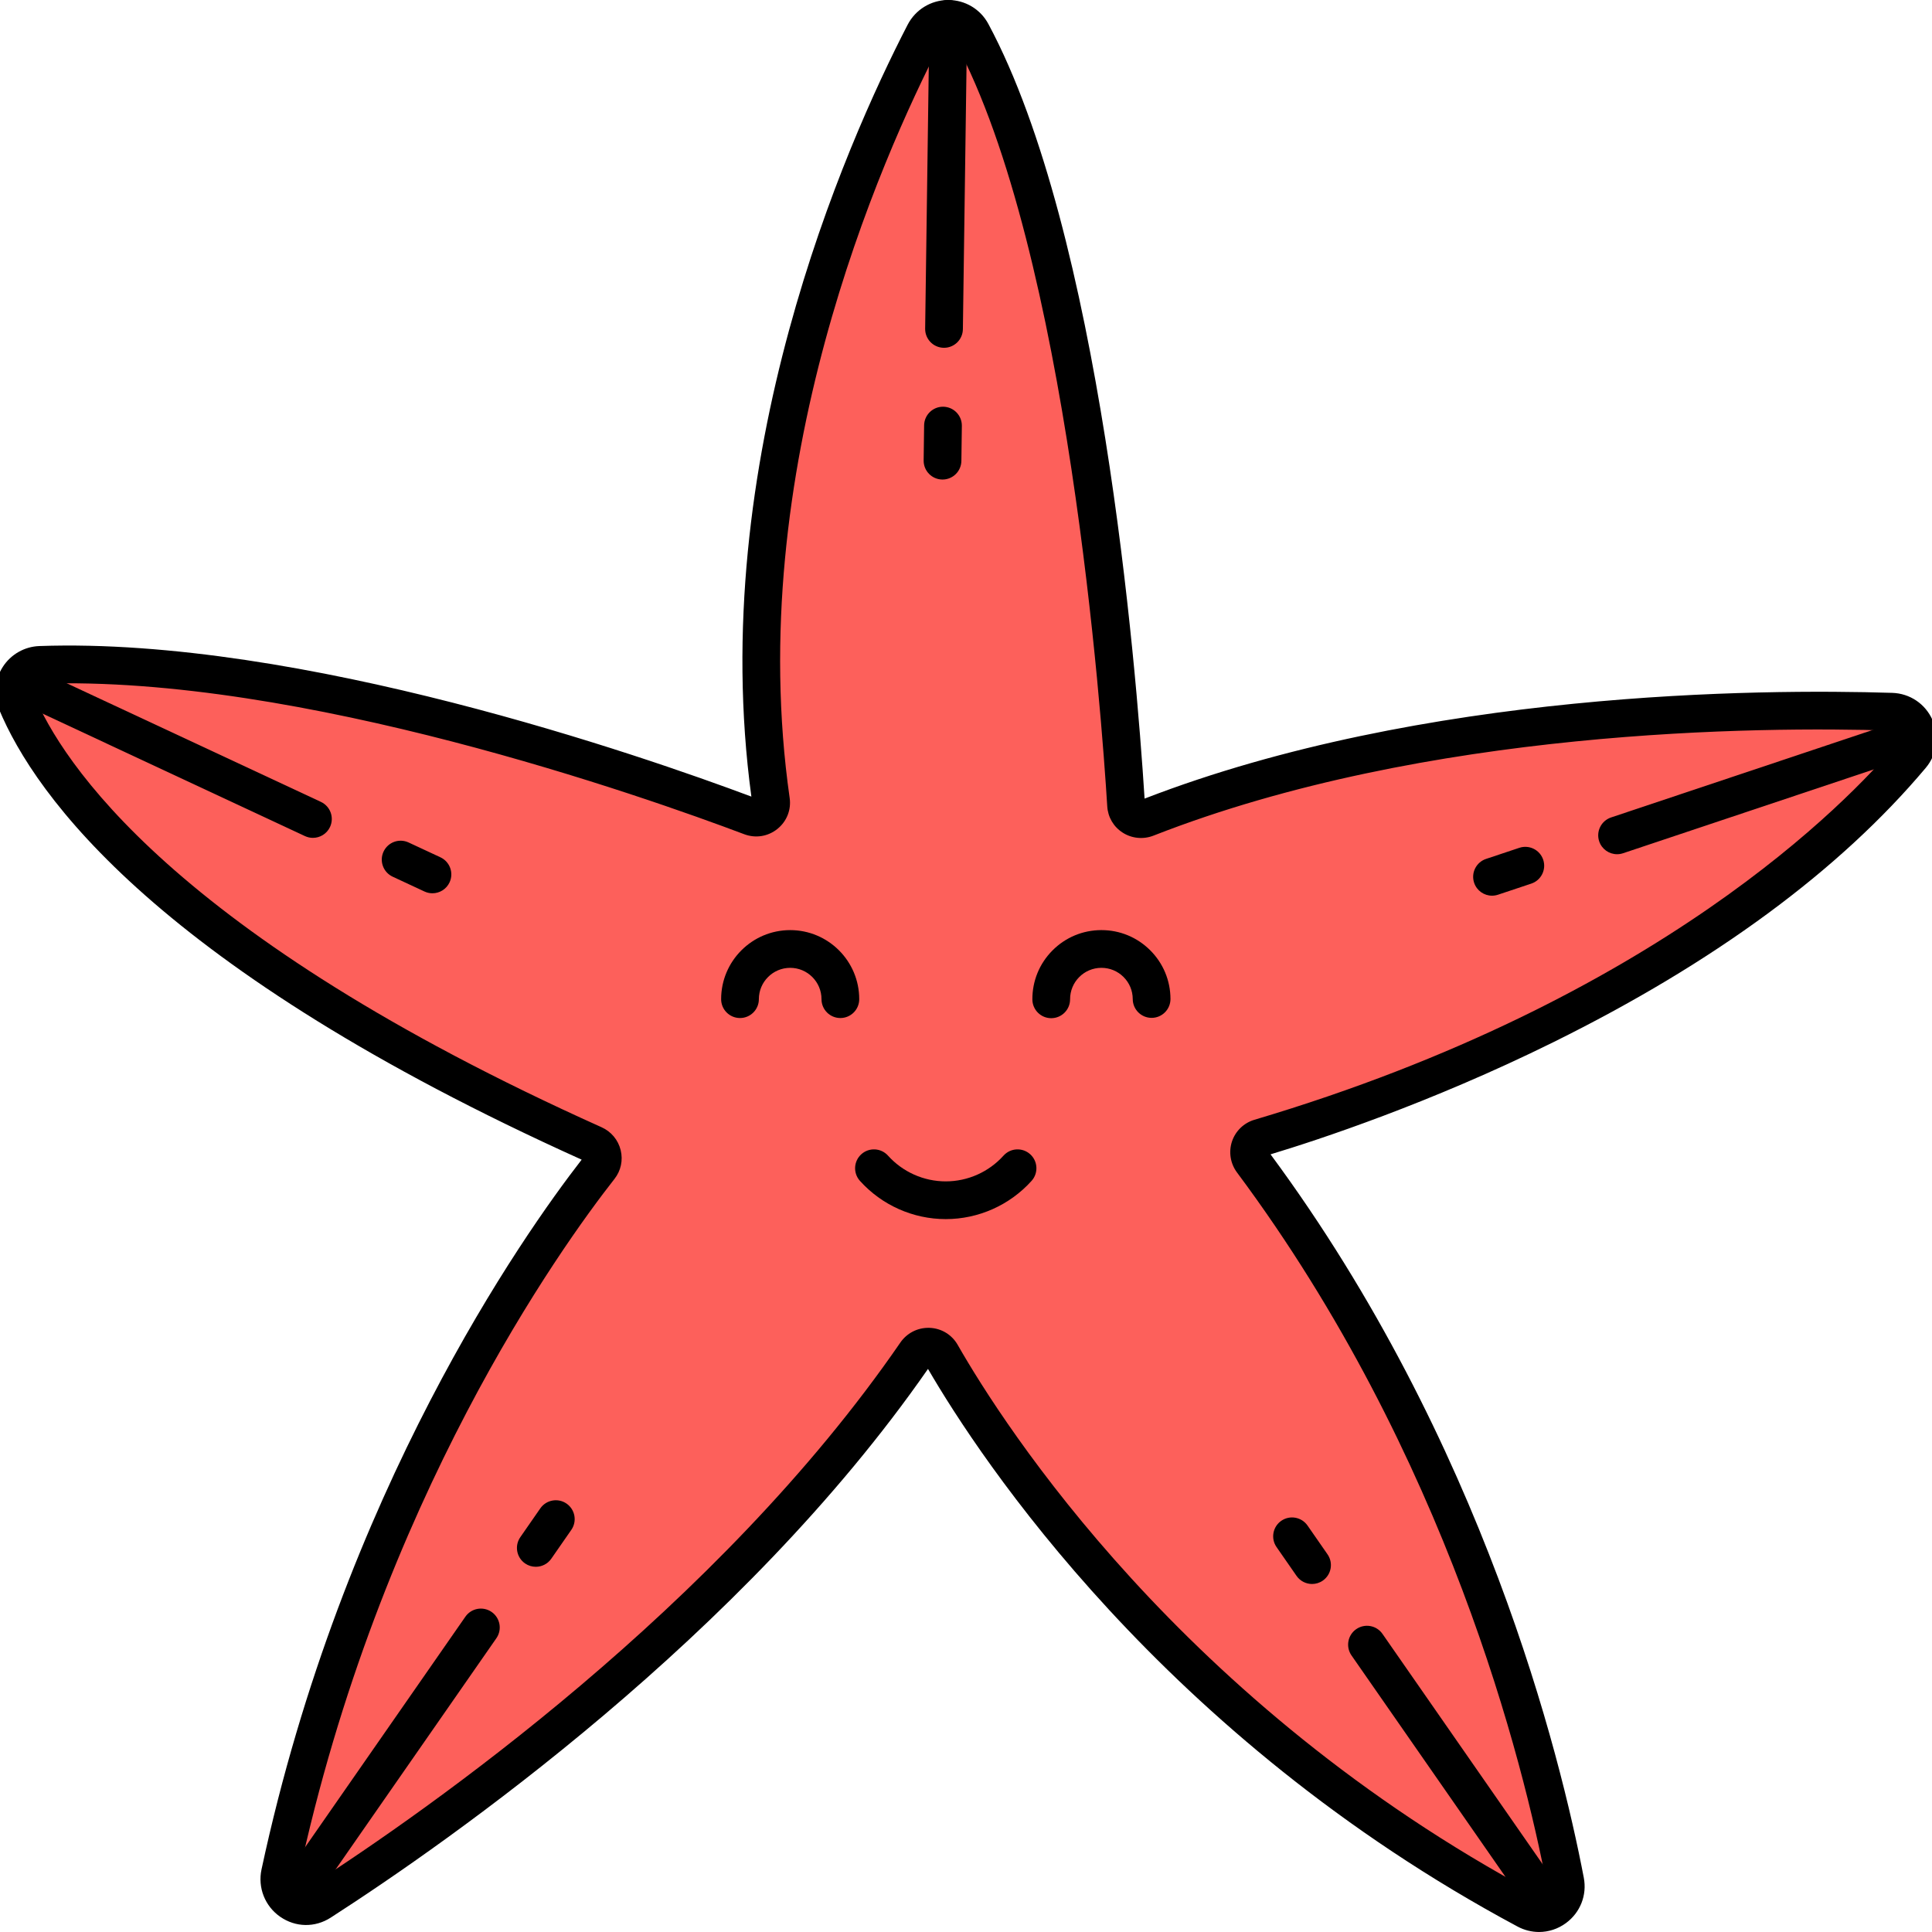
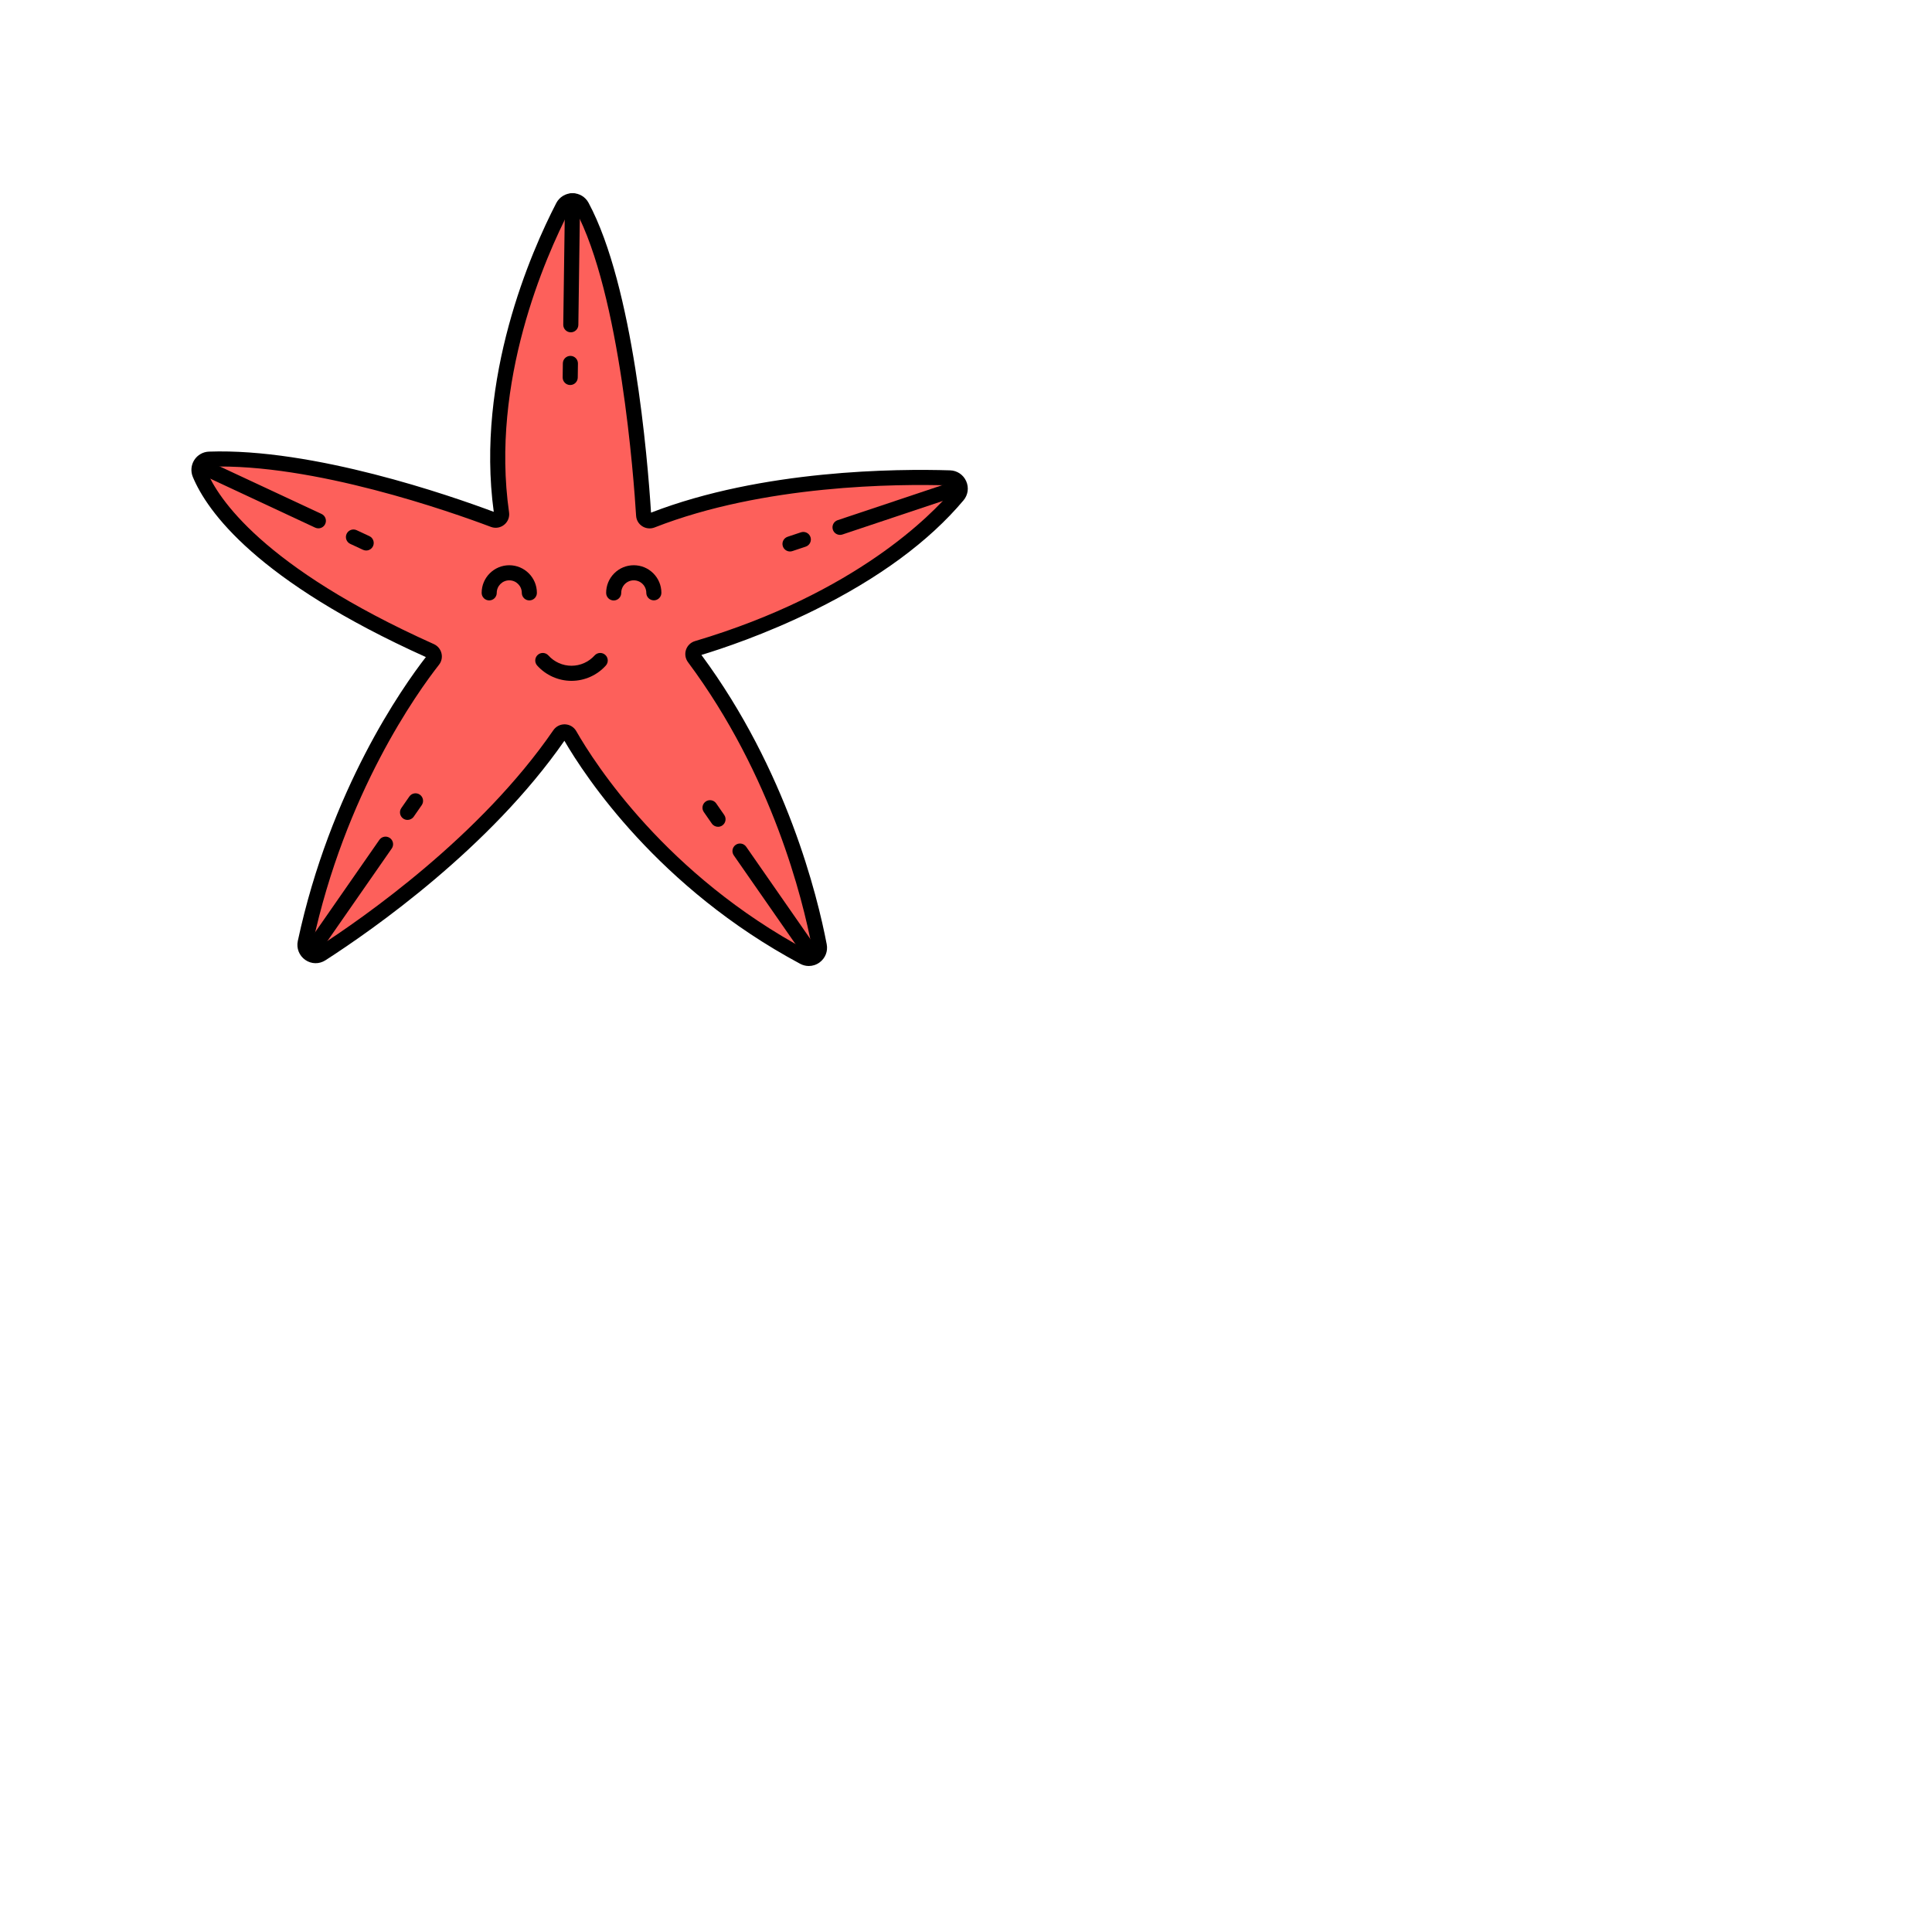
- <svg xmlns="http://www.w3.org/2000/svg" enable-background="new 0 0 256 256" height="512" viewBox="0 0 256 256" width="512">
+ <svg xmlns="http://www.w3.org/2000/svg" enable-background="new 0 0 512 512" height="100" viewBox="-64 -64 640 640" width="100">
  <path d="m250.648 94.307c-16.934-.53-61.907-.335-98.718 14.092-1.26.494-2.635-.359-2.718-1.71-.839-13.592-5.348-74.194-20.453-102.337-1.348-2.512-4.967-2.452-6.275.081-7.597 14.71-26.682 57.142-20.325 101.644.213 1.488-1.255 2.654-2.661 2.123-12.496-4.716-59.166-21.31-94.193-20.097-2.475.086-4.072 2.638-3.12 4.924 4 9.612 19.224 32.903 76.502 58.617 1.177.528 1.564 2.013.767 3.028-6.538 8.33-31.405 42.525-42.357 93.559-.665 3.098 2.713 5.475 5.377 3.759 15.732-10.132 54.537-37.269 78.881-72.67.834-1.213 2.641-1.162 3.371.116 6.022 10.532 29.969 48.166 77.541 73.638 2.619 1.402 5.696-.883 5.139-3.801-3.093-16.174-13.276-57.527-41.49-95.407-.827-1.111-.315-2.699 1.012-3.094 11.975-3.558 60.047-19.355 86.336-50.643 1.9-2.26.337-5.73-2.616-5.822z" fill="#fd605b" />
  <path d="m203.931 255.999c-.97 0-1.944-.238-2.845-.72-46.997-25.164-71.235-62.049-78.122-73.891-24.642 35.48-63.504 62.636-79.138 72.704-2.088 1.345-4.654 1.305-6.693-.106-2.025-1.401-3-3.865-2.481-6.278 10.766-50.162 34.668-84.058 42.421-94.047-56.065-25.278-72.431-48.223-77.197-59.672-.768-1.845-.582-3.947.495-5.624 1.066-1.66 2.878-2.691 4.847-2.76 34.576-1.221 79.953 14.563 94.344 19.948-6.028-44.428 12.438-86.268 20.7-102.267 1.037-2.008 3.085-3.267 5.346-3.285h.05c2.224 0 4.253 1.211 5.304 3.169 14.859 27.686 19.561 84.65 20.701 102.649 36.952-14.281 81.538-14.557 99.064-14.011 2.335.073 4.38 1.446 5.335 3.584.953 2.132.614 4.563-.885 6.347-11.407 13.577-28.008 25.808-49.342 36.353-16.412 8.113-31.213 12.971-37.482 14.864 28.209 38.156 38.421 79.701 41.508 95.849.442 2.312-.464 4.615-2.363 6.013-1.067.783-2.313 1.181-3.567 1.181zm-80.921-80.055c.063 0 .128.002.191.004 1.546.064 2.927.906 3.695 2.25 6.125 10.712 29.748 47.613 76.55 72.673.491.262.894.062 1.089-.083.162-.118.526-.459.414-1.044-3.038-15.892-13.12-56.899-41.039-94.384-.88-1.181-1.128-2.717-.666-4.108.46-1.384 1.57-2.459 2.971-2.875 53.476-15.886 78.682-42.176 85.134-49.854.361-.429.248-.867.148-1.09-.102-.227-.356-.608-.927-.626-17.326-.546-61.516-.271-97.729 13.92-1.339.524-2.863.38-4.071-.393-1.217-.776-1.965-2.049-2.054-3.492-.742-12.027-5.203-73.438-20.161-101.307-.251-.469-.654-.525-.907-.534-.194.002-.676.062-.943.579-8.097 15.678-26.261 56.817-20.072 100.144.227 1.58-.383 3.119-1.629 4.119-1.25 1.001-2.889 1.262-4.391.696-13.188-4.978-58.912-21.116-93.222-19.938-.458.017-.706.299-.813.466-.092.143-.284.526-.086 1.001 3.621 8.699 18.2 31.698 75.218 57.297 1.274.571 2.197 1.676 2.531 3.029.331 1.342.032 2.735-.821 3.822-7.109 9.058-31.141 42.497-41.88 92.54-.138.641.26.994.437 1.117.209.146.637.342 1.143.016 15.475-9.967 54.071-36.933 78.175-71.984.85-1.237 2.228-1.961 3.715-1.961z" />
  <path d="m124.889 63.541c-.012 0-.022 0-.034 0-1.381-.019-2.484-1.152-2.467-2.533l.062-4.648c.019-1.369 1.134-2.467 2.499-2.467h.034c1.381.019 2.484 1.152 2.467 2.533l-.062 4.648c-.019 1.369-1.134 2.467-2.499 2.467z" />
  <path d="m125.088 46.085c-.012 0-.023 0-.035 0-1.381-.02-2.484-1.154-2.466-2.534l.569-41.081c.02-1.381 1.113-2.513 2.534-2.466 1.381.02 2.484 1.154 2.466 2.534l-.569 41.081c-.02 1.369-1.135 2.466-2.499 2.466z" />
  <path d="m57.301 118.364c-.354 0-.712-.075-1.054-.234l-4.215-1.963c-1.251-.583-1.794-2.07-1.211-3.322s2.068-1.796 3.322-1.211l4.215 1.963c1.251.583 1.794 2.07 1.211 3.322-.423.91-1.326 1.445-2.268 1.445z" />
  <path d="m41.463 111.021c-.354 0-.713-.076-1.056-.235l-37.23-17.376c-1.251-.584-1.792-2.071-1.208-3.323.584-1.25 2.068-1.79 3.323-1.208l37.23 17.375c1.251.584 1.792 2.071 1.208 3.323-.424.909-1.326 1.444-2.267 1.444z" />
  <path d="m197.701 118.683c-1.047 0-2.022-.663-2.372-1.71-.437-1.31.271-2.726 1.581-3.163l4.41-1.471c1.312-.436 2.726.272 3.163 1.581.437 1.31-.271 2.726-1.581 3.163l-4.41 1.471c-.263.087-.529.129-.791.129z" />
  <path d="m214.271 113.188c-1.046 0-2.021-.662-2.371-1.708-.438-1.31.269-2.727 1.578-3.164l38.965-13.028c1.31-.438 2.728.27 3.164 1.578.438 1.31-.269 2.727-1.578 3.164l-38.965 13.028c-.262.088-.53.13-.793.13z" />
  <path d="m173.855 209.886c-.791 0-1.569-.375-2.056-1.074l-2.651-3.818c-.787-1.134-.506-2.691.628-3.479 1.134-.786 2.691-.506 3.479.628l2.651 3.818c.787 1.134.506 2.691-.628 3.479-.433.301-.93.446-1.423.446z" />
  <path d="m204.591 254.156c-.791 0-1.568-.374-2.055-1.072l-23.456-33.732c-.788-1.134-.508-2.692.625-3.48 1.134-.788 2.69-.509 3.48.625l23.456 33.732c.788 1.134.508 2.692-.625 3.48-.435.303-.932.447-1.425.447z" />
  <path d="m70.996 207.608c-.492 0-.989-.145-1.424-.446-1.134-.788-1.415-2.346-.628-3.479l2.651-3.818c.788-1.134 2.348-1.414 3.479-.628 1.134.788 1.415 2.346.628 3.479l-2.651 3.818c-.485.699-1.264 1.074-2.055 1.074z" />
  <path d="m40.261 251.879c-.493 0-.99-.145-1.426-.447-1.133-.788-1.413-2.347-.625-3.48l23.456-33.732c.789-1.134 2.346-1.413 3.48-.625 1.133.788 1.413 2.347.625 3.48l-23.456 33.732c-.486.698-1.263 1.072-2.054 1.072z" />
  <path d="m125.318 161.538c-4.331 0-8.476-1.848-11.372-5.068-.923-1.027-.839-2.607.188-3.531 1.027-.922 2.606-.839 3.531.188 1.949 2.169 4.738 3.412 7.653 3.412 2.914 0 5.703-1.244 7.654-3.412.923-1.026 2.504-1.109 3.53-.187s1.11 2.504.187 3.53c-2.896 3.22-7.042 5.068-11.371 5.068z" />
  <path d="m139.294 134.915c-1.377 0-2.495-1.114-2.5-2.492-.008-2.444.937-4.745 2.659-6.479 1.723-1.734 4.018-2.693 6.462-2.701h.03c2.433 0 4.722.943 6.448 2.659 1.734 1.723 2.693 4.018 2.701 6.462.004 1.381-1.111 2.503-2.492 2.508-.003 0-.005 0-.008 0-1.377 0-2.495-1.114-2.5-2.492-.004-1.108-.438-2.149-1.225-2.931-.783-.778-1.822-1.206-2.926-1.206-.005 0-.009 0-.014 0-2.288.007-4.144 1.875-4.137 4.164.004 1.381-1.111 2.503-2.492 2.508-.001 0-.003 0-.006 0z" />
  <path d="m111.353 134.894c-1.381 0-2.5-1.119-2.5-2.5 0-2.288-1.861-4.15-4.149-4.15s-4.15 1.862-4.15 4.15c0 1.381-1.119 2.5-2.5 2.5s-2.5-1.119-2.5-2.5c0-5.046 4.104-9.15 9.15-9.15 5.045 0 9.149 4.104 9.149 9.15 0 1.38-1.12 2.5-2.5 2.5z" />
</svg>
